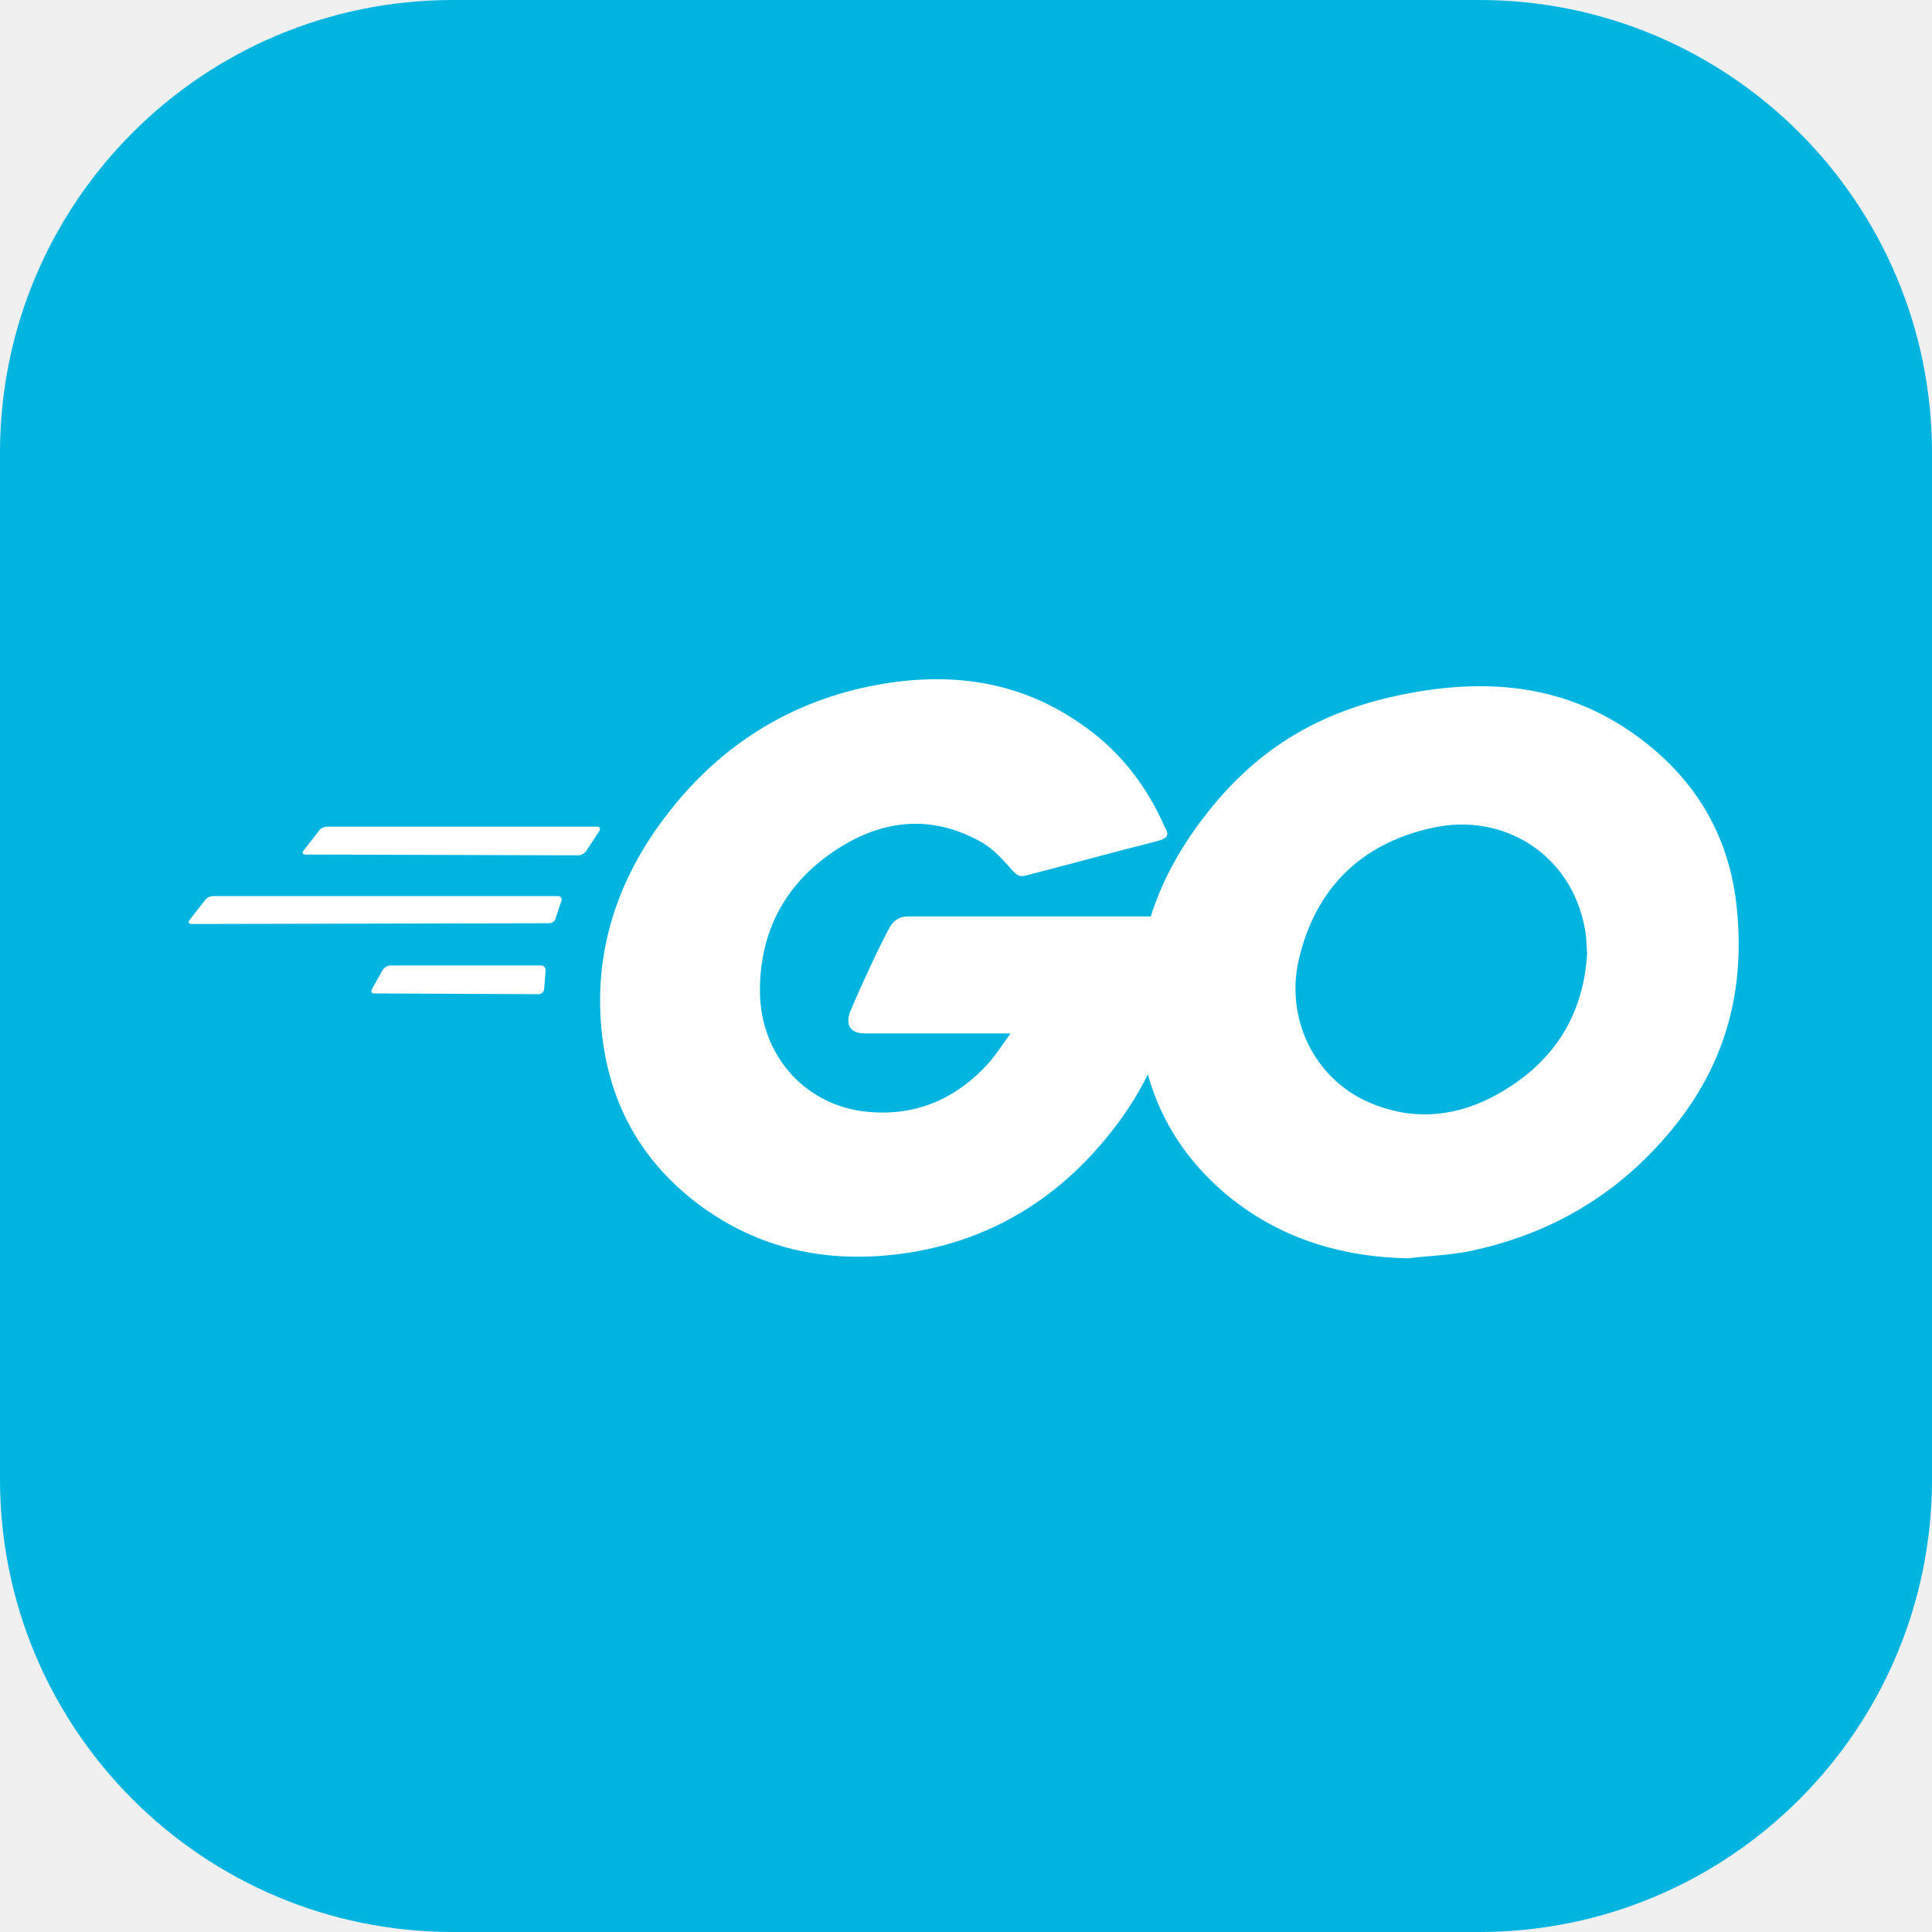
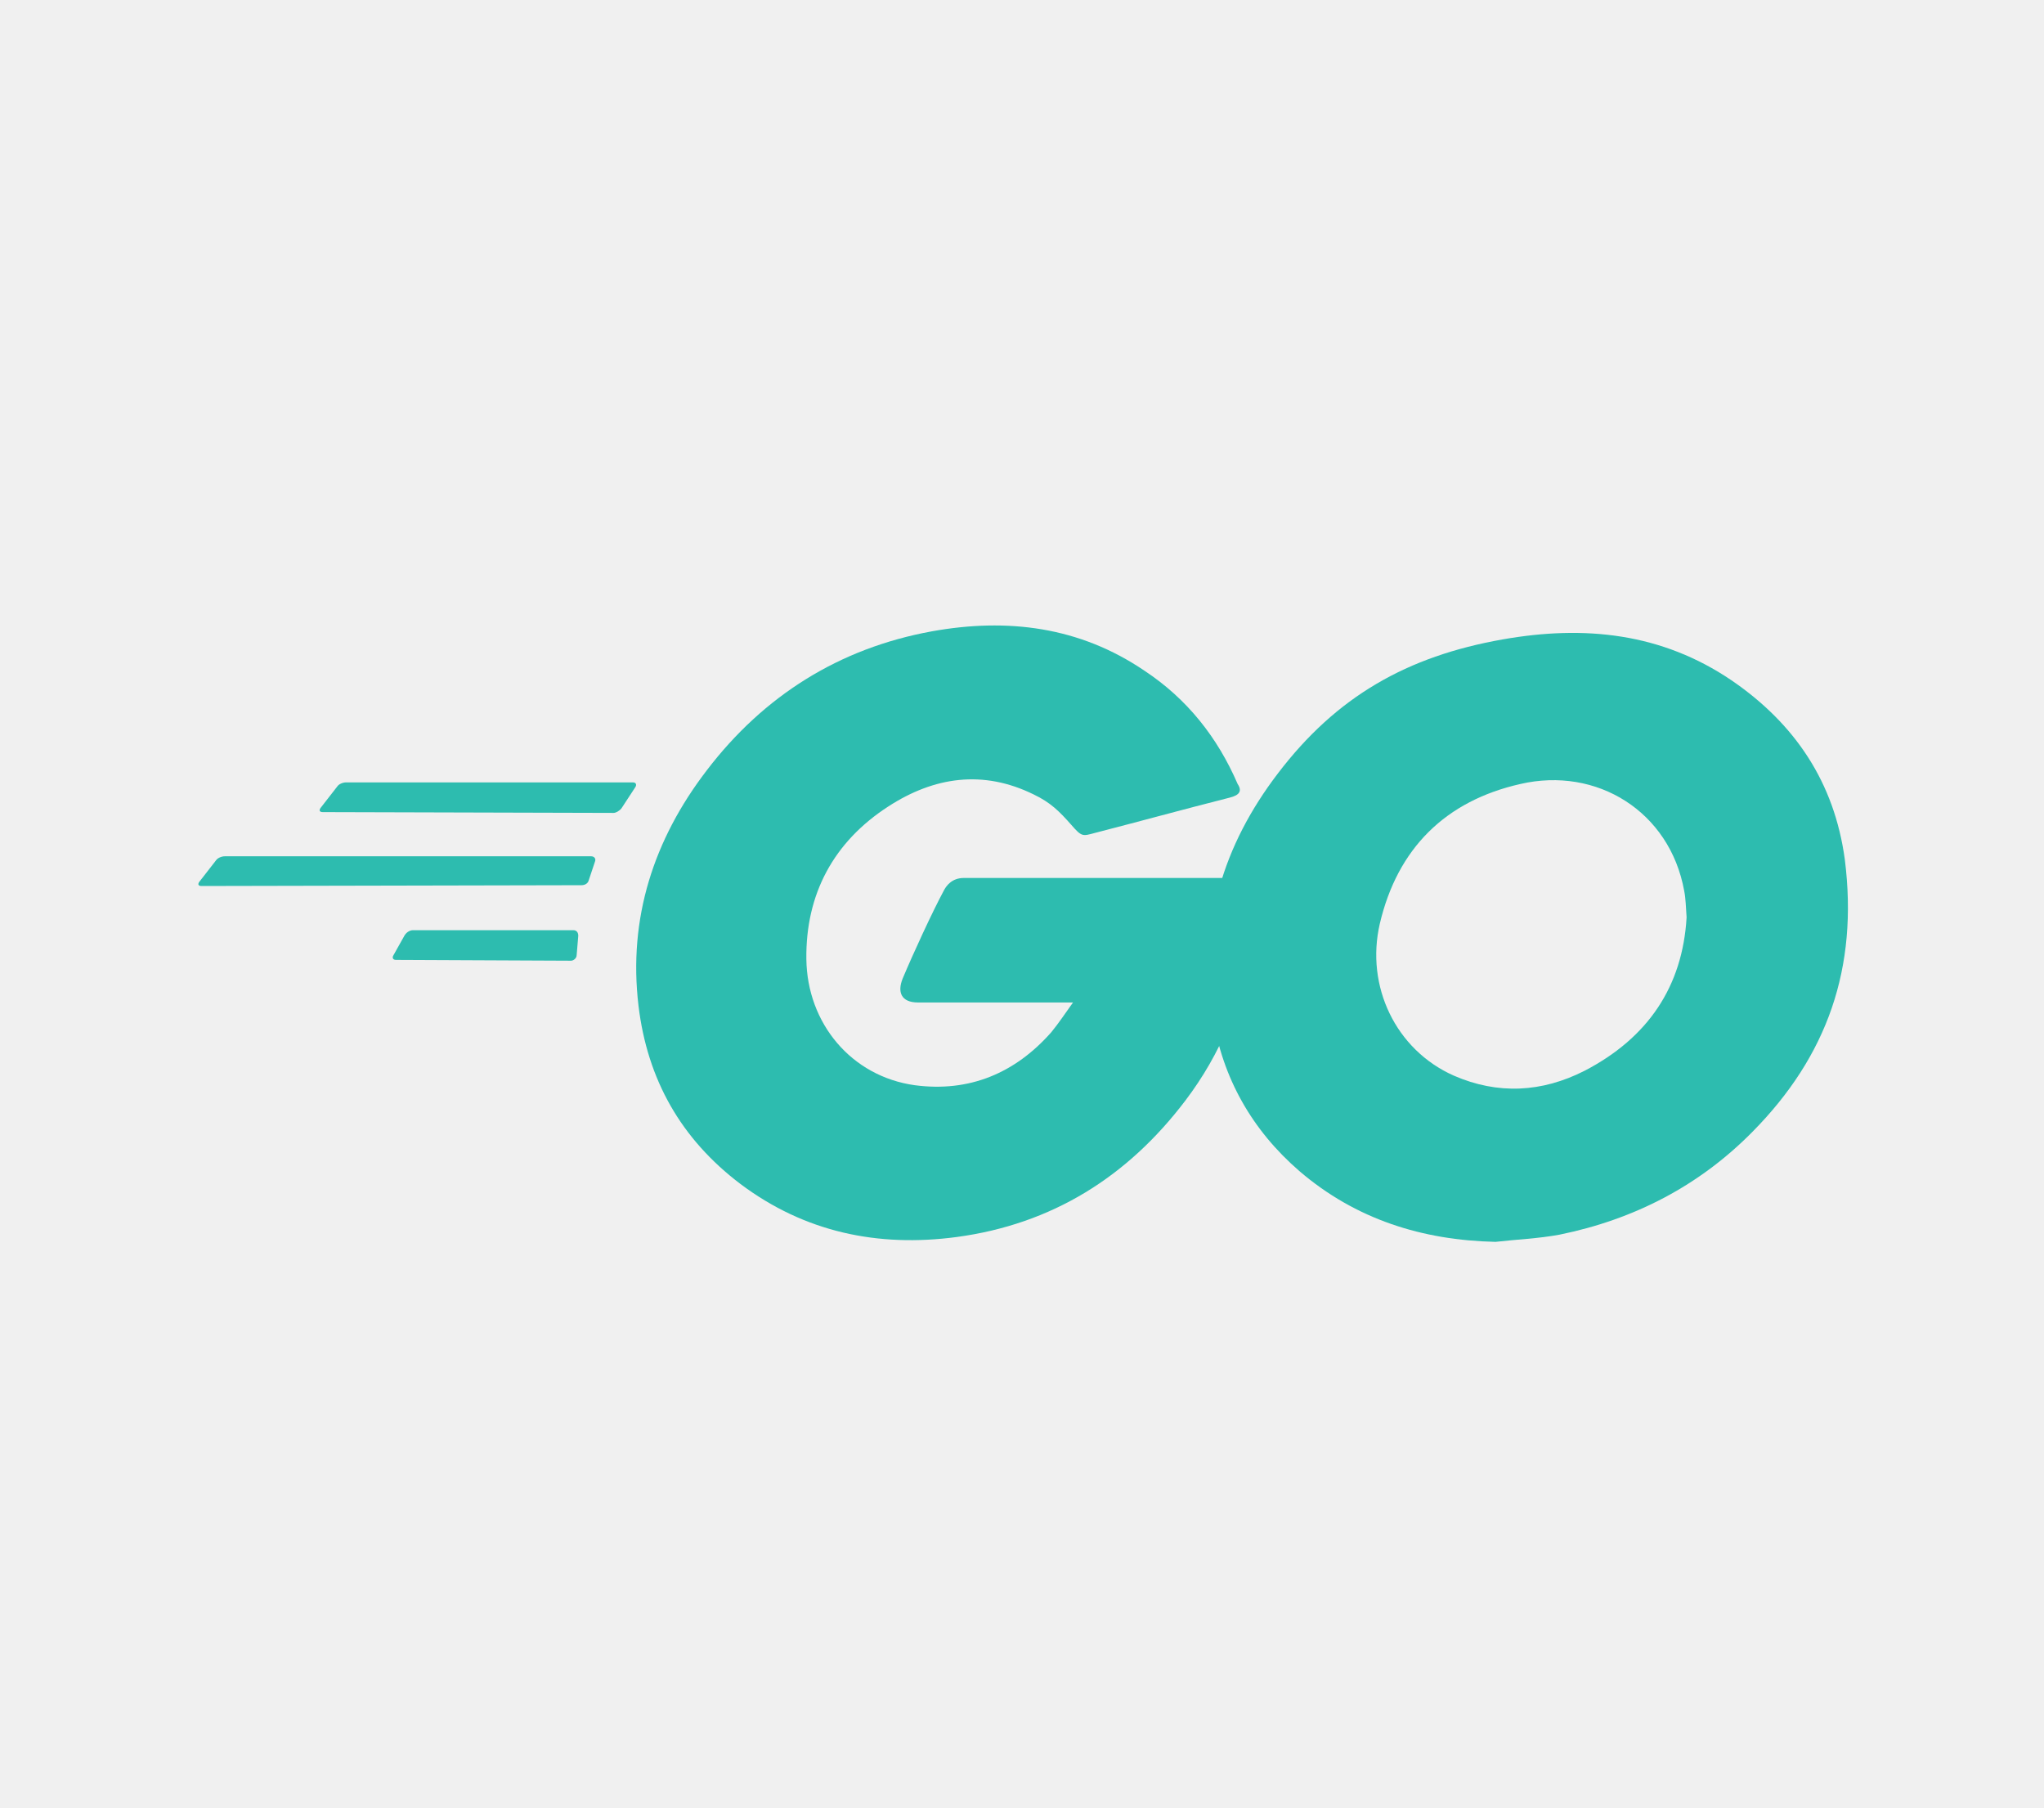
- <svg xmlns="http://www.w3.org/2000/svg" width="1em" height="1em" viewBox="0 0 256 256">
-   <g fill="none">
-     <rect width="256" height="256" fill="#00b4e0" rx="60" />
-     <path fill="#fff" d="M40.5 113.234c-.4 0-.5-.2-.3-.5l2.1-2.7c.2-.3.7-.5 1.1-.5h35.7c.4 0 .5.3.3.6l-1.7 2.6c-.2.3-.7.6-1 .6zm-15.1 9.2c-.4 0-.5-.2-.3-.5l2.1-2.7c.2-.3.7-.5 1.1-.5h45.6c.4 0 .6.3.5.6l-.8 2.4c-.1.4-.5.6-.9.6zm24.2 9.2c-.4 0-.5-.3-.3-.6l1.4-2.5c.2-.3.6-.6 1-.6h20c.4 0 .6.3.6.7l-.2 2.4c0 .4-.4.7-.7.7zm103.8-20.2c-6.3 1.6-10.6 2.8-16.8 4.4c-1.5.4-1.6.5-2.9-1c-1.5-1.7-2.6-2.8-4.7-3.8c-6.3-3.1-12.4-2.2-18.1 1.5c-6.8 4.4-10.3 10.9-10.2 19c.1 8 5.6 14.6 13.5 15.7c6.8.9 12.5-1.5 17-6.6c.9-1.1 1.7-2.3 2.7-3.7h-19.3c-2.1 0-2.6-1.3-1.9-3c1.3-3.1 3.7-8.3 5.1-10.9c.3-.6 1-1.6 2.5-1.6h36.4c-.2 2.7-.2 5.4-.6 8.1c-1.1 7.2-3.8 13.8-8.2 19.6c-7.2 9.5-16.6 15.4-28.5 17c-9.8 1.3-18.9-.6-26.9-6.6c-7.4-5.6-11.6-13-12.7-22.2c-1.3-10.9 1.9-20.7 8.5-29.3c7.1-9.3 16.5-15.2 28-17.3c9.4-1.7 18.4-.6 26.5 4.9c5.3 3.5 9.1 8.3 11.6 14.1c.6.9.2 1.4-1 1.7" />
-     <path fill="#fff" d="M186.5 166.734c-9.1-.2-17.4-2.8-24.4-8.8c-5.9-5.1-9.6-11.6-10.8-19.3c-1.8-11.3 1.3-21.3 8.1-30.2c7.3-9.6 16.1-14.6 28-16.7c10.2-1.8 19.8-.8 28.5 5.1c7.9 5.4 12.8 12.7 14.1 22.3c1.7 13.5-2.2 24.5-11.5 33.9c-6.6 6.7-14.7 10.9-24 12.8c-2.7.5-5.4.6-8 .9m23.8-40.4c-.1-1.3-.1-2.3-.3-3.3c-1.8-9.9-10.9-15.5-20.4-13.3c-9.3 2.1-15.3 8-17.5 17.4c-1.8 7.8 2 15.7 9.2 18.9c5.5 2.4 11 2.1 16.3-.6c7.9-4.1 12.2-10.5 12.7-19.1" />
+ <svg xmlns="http://www.w3.org/2000/svg" version="1.1" id="Layer_1" x="0px" y="0px" viewBox="0 0 254.5 225" style="enable-background:new 0 0 254.5 225;" xml:space="preserve">
+   <style type="text/css">
+ 	.st0{fill:#2DBCAF;}
+ 	.st1{fill:#5DC9E1;}
+ 	.st2{fill:#FDDD00;}
+ 	.st3{fill:#CE3262;}
+ 	.st4{fill:#00ACD7;}
+ 	.st5{fill:#FFFFFF;}
+ </style>
+   <g>
+     <g>
+       <g>
+         <g>
+           <path class="st0" d="M40.2,101.1c-0.4,0-0.5-0.2-0.3-0.5l2.1-2.7c0.2-0.3,0.7-0.5,1.1-0.5l35.7,0c0.4,0,0.5,0.3,0.3,0.6      l-1.7,2.6c-0.2,0.3-0.7,0.6-1,0.6L40.2,101.1z" />
+         </g>
+       </g>
+     </g>
+     <g>
+       <g>
+         <g>
+           <path class="st0" d="M25.1,110.3c-0.4,0-0.5-0.2-0.3-0.5l2.1-2.7c0.2-0.3,0.7-0.5,1.1-0.5l45.6,0c0.4,0,0.6,0.3,0.5,0.6      l-0.8,2.4c-0.1,0.4-0.5,0.6-0.9,0.6L25.1,110.3z" />
+         </g>
+       </g>
+     </g>
+     <g>
+       <g>
+         <g>
+           <path class="st0" d="M49.3,119.5c-0.4,0-0.5-0.3-0.3-0.6l1.4-2.5c0.2-0.3,0.6-0.6,1-0.6l20,0c0.4,0,0.6,0.3,0.6,0.7l-0.2,2.4      c0,0.4-0.4,0.7-0.7,0.7L49.3,119.5z" />
+         </g>
+       </g>
+     </g>
+     <g>
+       <g id="CXHf1q_1_">
+         <g>
+           <g>
+             <path class="st0" d="M153.1,99.3c-6.3,1.6-10.6,2.8-16.8,4.4c-1.5,0.4-1.6,0.5-2.9-1c-1.5-1.7-2.6-2.8-4.7-3.8       c-6.3-3.1-12.4-2.2-18.1,1.5c-6.8,4.4-10.3,10.9-10.2,19c0.1,8,5.6,14.6,13.5,15.7c6.8,0.9,12.5-1.5,17-6.6       c0.9-1.1,1.7-2.3,2.7-3.7c-3.6,0-8.1,0-19.3,0c-2.1,0-2.6-1.3-1.9-3c1.3-3.1,3.7-8.3,5.1-10.9c0.3-0.6,1-1.6,2.5-1.6       c5.1,0,23.9,0,36.4,0c-0.2,2.7-0.2,5.4-0.6,8.1c-1.1,7.2-3.8,13.8-8.2,19.6c-7.2,9.5-16.6,15.4-28.5,17       c-9.8,1.3-18.9-0.6-26.9-6.6c-7.4-5.6-11.6-13-12.7-22.2c-1.3-10.9,1.9-20.7,8.5-29.3c7.1-9.3,16.5-15.2,28-17.3       c9.4-1.7,18.4-0.6,26.5,4.9c5.3,3.5,9.1,8.3,11.6,14.1C154.7,98.5,154.3,99,153.1,99.3z" />
+           </g>
+           <g>
+             <path class="st0" d="M186.2,154.6c-9.1-0.2-17.4-2.8-24.4-8.8c-5.9-5.1-9.6-11.6-10.8-19.3c-1.8-11.3,1.3-21.3,8.1-30.2       c7.3-9.6,16.1-14.6,28-16.7c10.2-1.8,19.8-0.8,28.5,5.1c7.9,5.4,12.8,12.7,14.1,22.3c1.7,13.5-2.2,24.5-11.5,33.9       c-6.6,6.7-14.7,10.9-24,12.8C191.5,154.2,188.8,154.3,186.2,154.6z M210,114.2c-0.1-1.3-0.1-2.3-0.3-3.3       c-1.8-9.9-10.9-15.5-20.4-13.3c-9.3,2.1-15.3,8-17.5,17.4c-1.8,7.8,2,15.7,9.2,18.9c5.5,2.4,11,2.1,16.3-0.6       C205.2,129.2,209.5,122.8,210,114.2z" />
+           </g>
+         </g>
+       </g>
+     </g>
  </g>
</svg>
